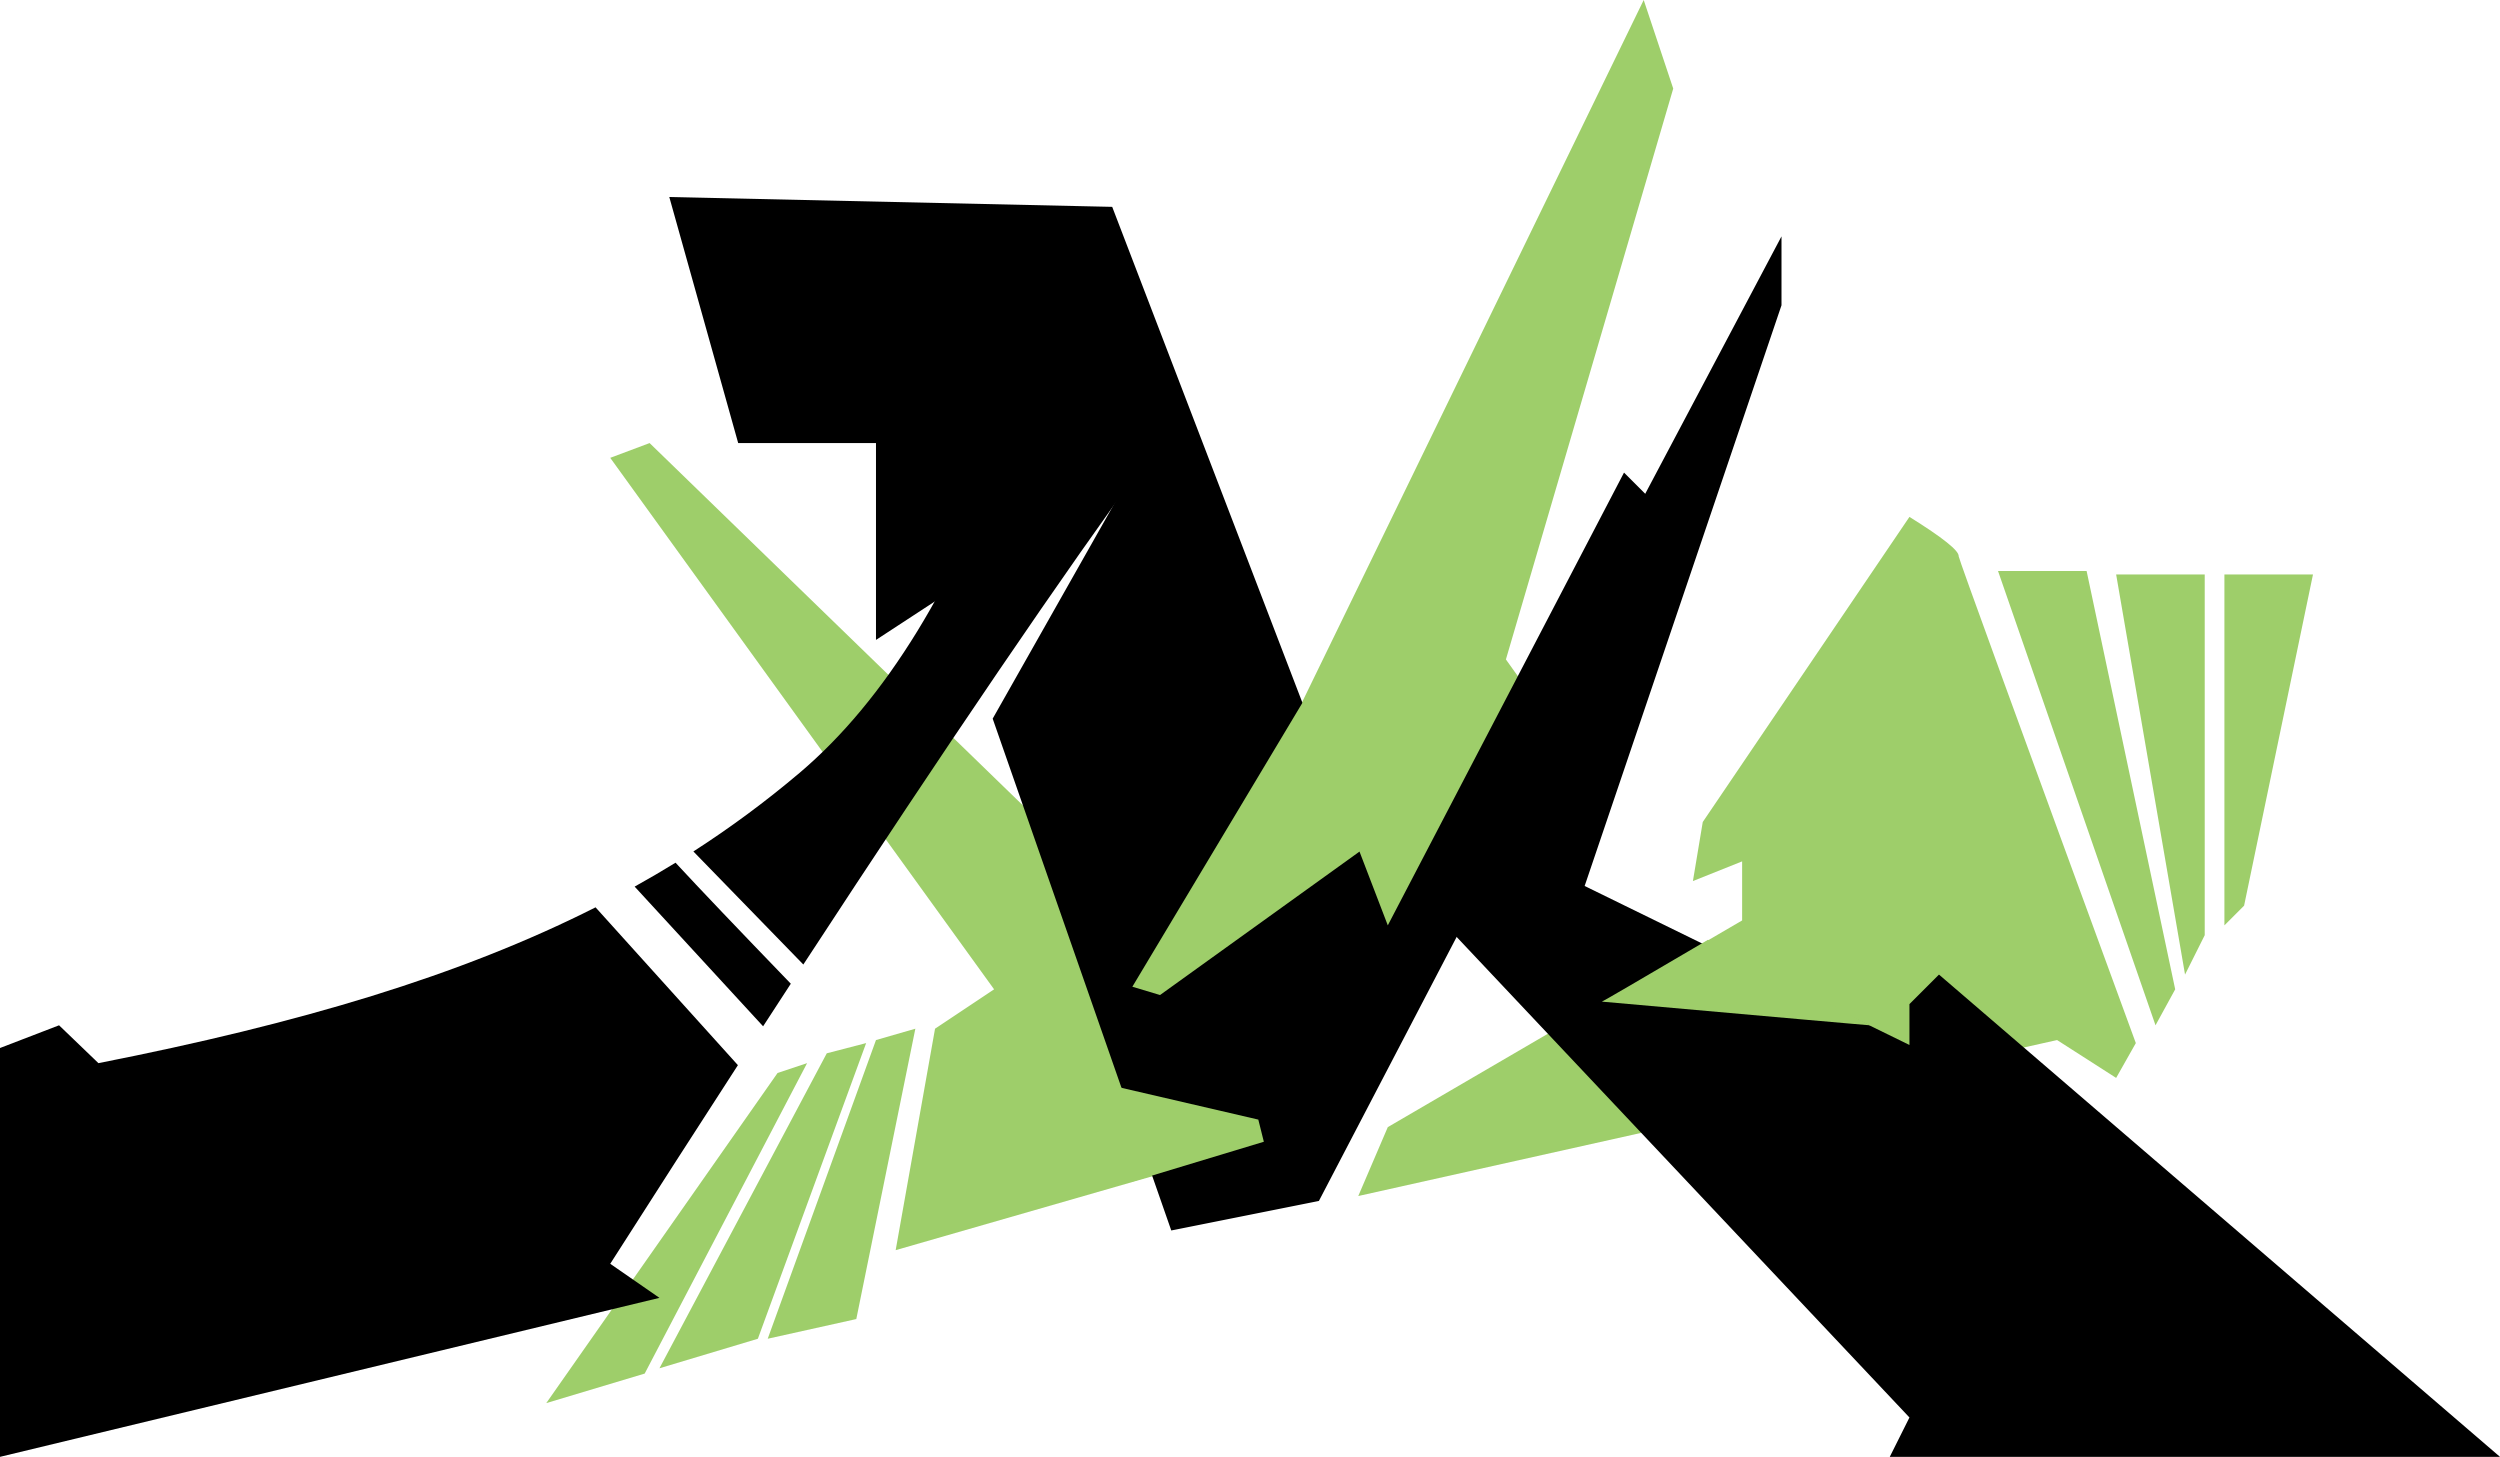
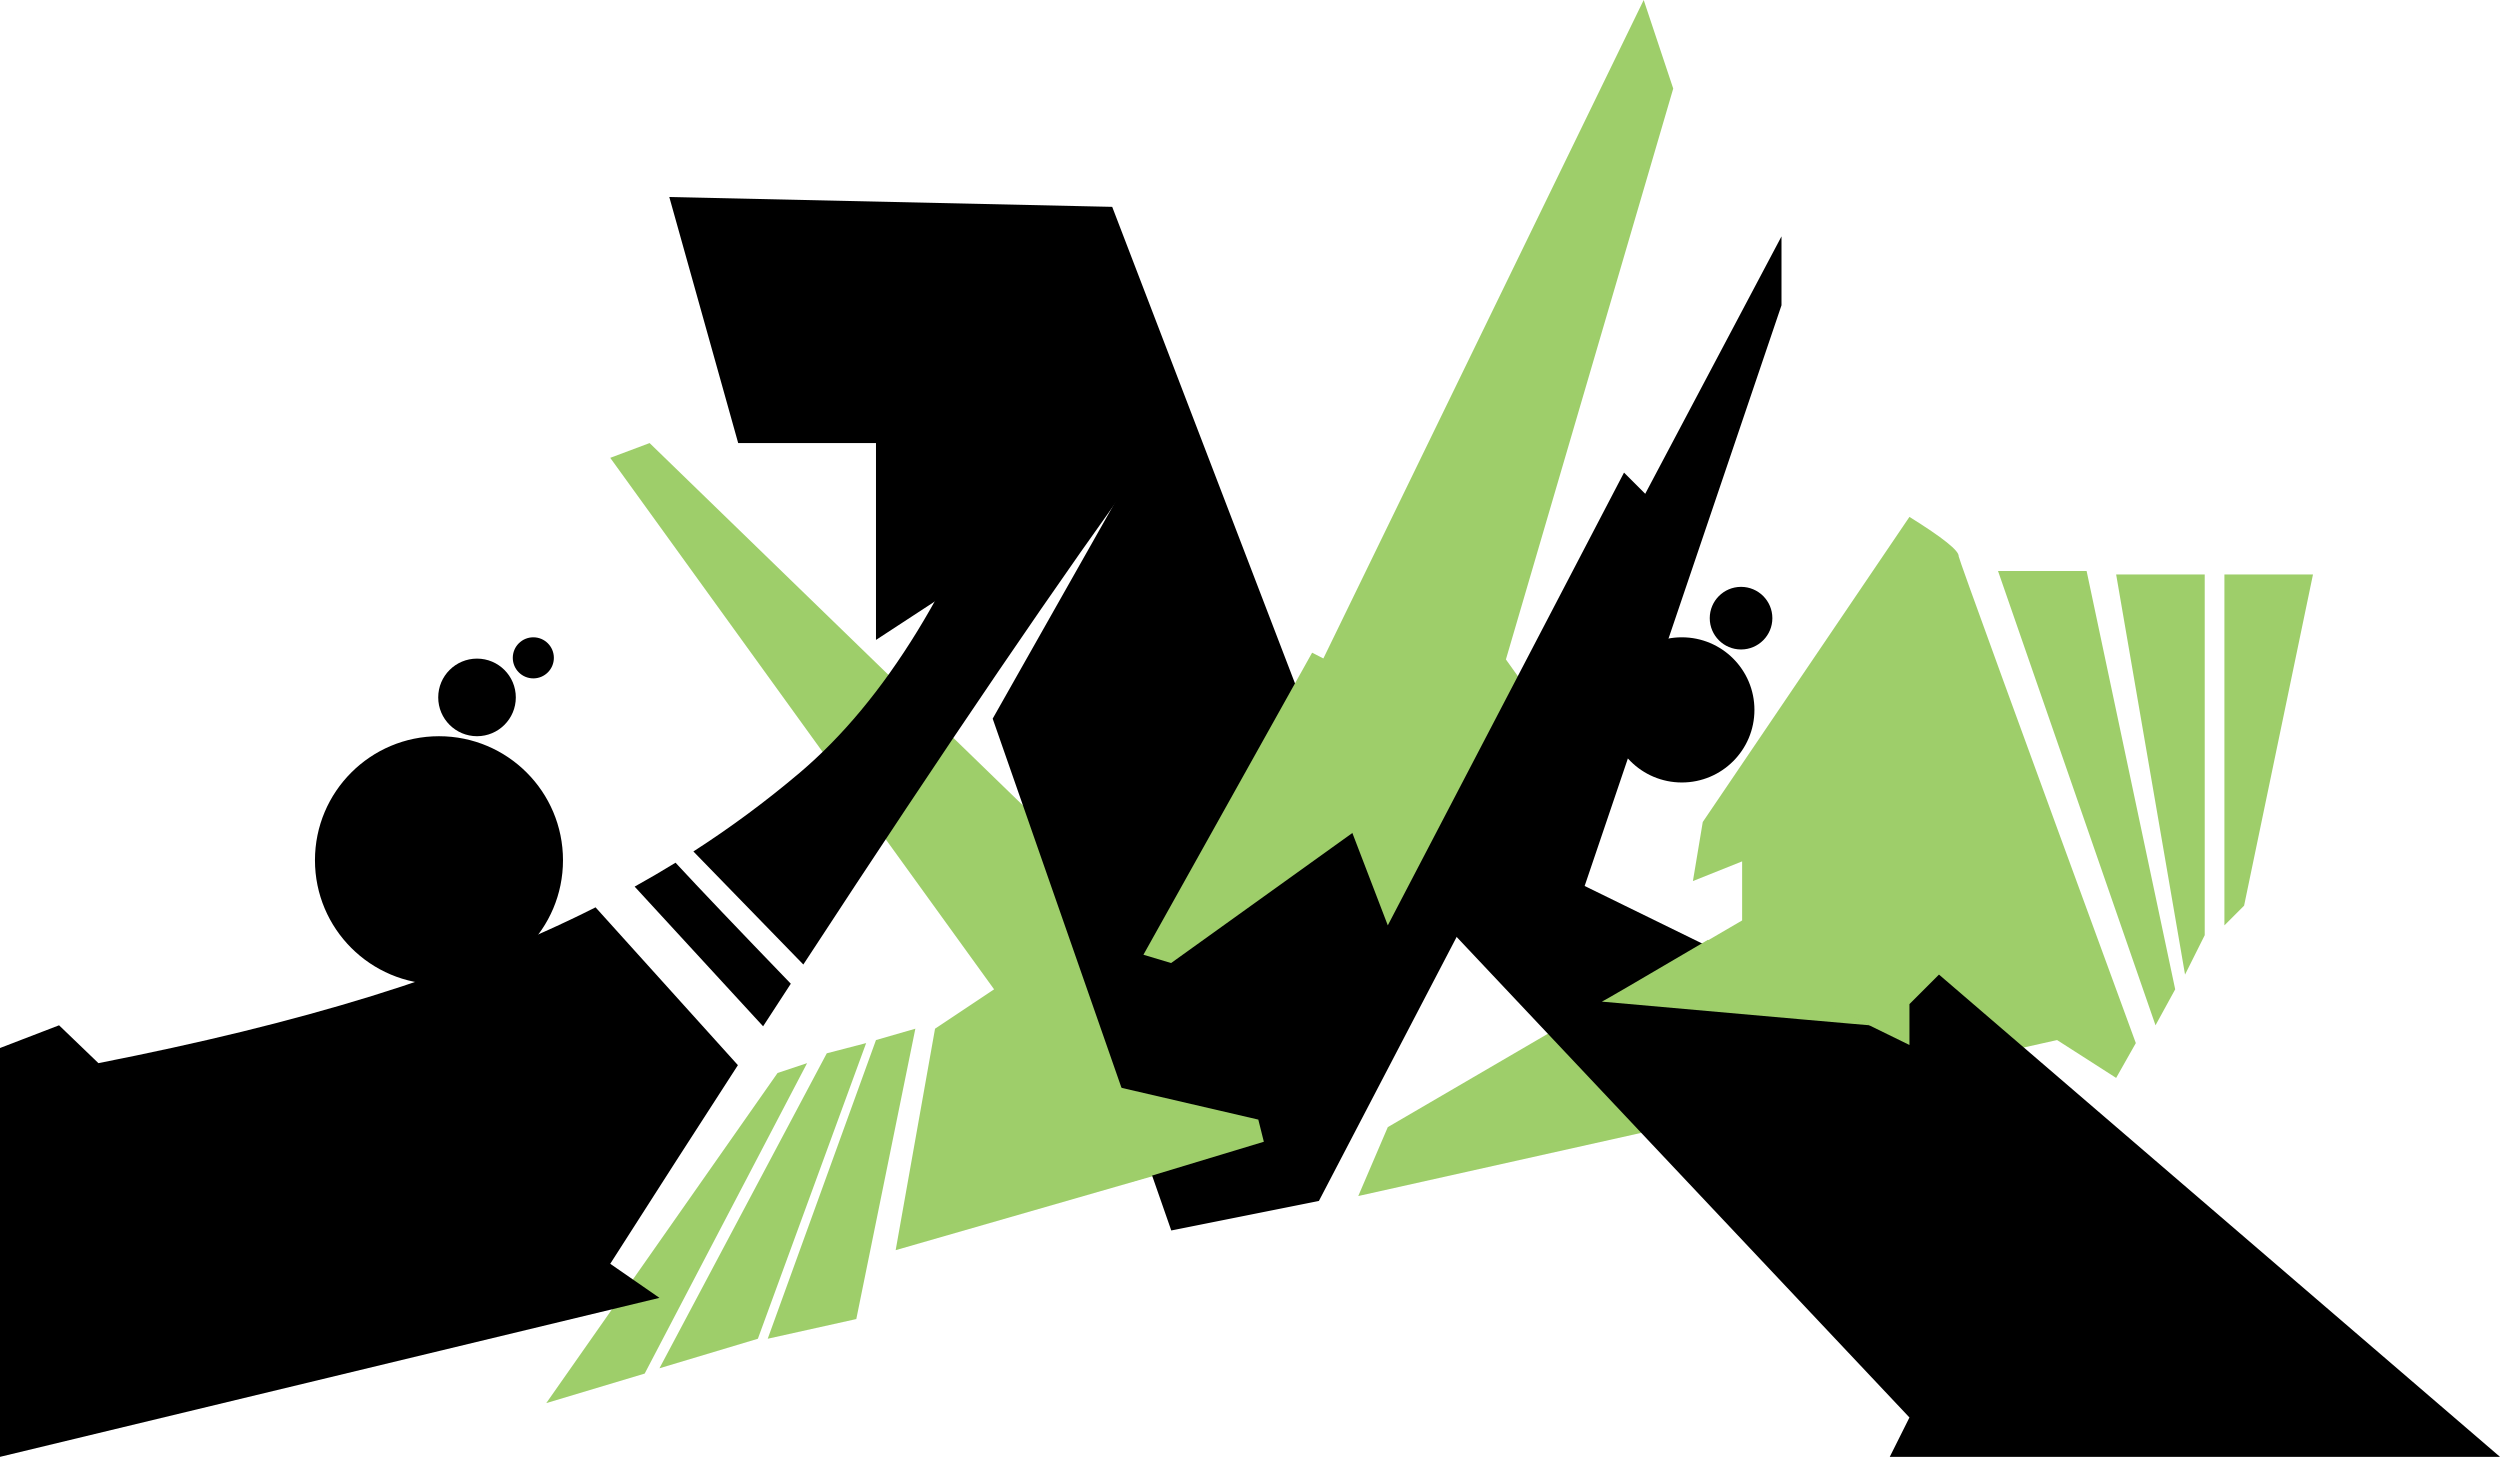
<svg xmlns="http://www.w3.org/2000/svg" style="isolation:isolate" viewBox="0 0 254 148.016" width="254pt" height="148.016pt">
  <defs>
-     <clipPath id="_clipPath_JcM89wohfapTjrbVj35GZftawaME41Rs">
+     <clipPath id="_clipPath_m9WVkVpttEkAA7SWYt5nqq9bBRhoCznw">
      <rect width="254" height="148.016" />
    </clipPath>
  </defs>
-   <g clip-path="url(#_clipPath_JcM89wohfapTjrbVj35GZftawaME41Rs)">
-     <clipPath id="_clipPath_D0SXKJZTPL0QRbMGrohKweAjJK9rDVQP">
-       <rect x="0" y="0" width="254" height="148.016" transform="matrix(1,0,0,1,0,0)" fill="rgb(255,255,255)" />
-     </clipPath>
-     <g clip-path="url(#_clipPath_D0SXKJZTPL0QRbMGrohKweAjJK9rDVQP)">
-       <g>
-         <path d=" M 82 108.016 L 65.5 139.555 L 55.5 142.555 L 79 109.016 L 82 108.016 L 82 108.016 Z " fill="rgb(158,206,106)" />
-         <path d=" M 117 94.516 L 66 45.016 L 62 46.516 L 101 100.516 L 95 104.516 L 91 127.016 L 124 117.516 L 117 94.516 L 117 94.516 Z " fill="rgb(158,206,106)" />
-         <path d=" M 141 114.516 L 177 93.516 L 177 87.516 L 172 89.516 L 173 83.516 L 194 52.516 Q 199.083 55.683 199 56.516 Q 198.973 56.79 217 105.978 L 215 109.516 L 209 105.67 L 138 121.516 L 141 114.516 L 141 114.516 Z " fill="rgb(158,206,106)" />
-         <path d=" M 181 24.016 L 145 92.016 L 194 144.016 L 192 148.016 L 254 148.016 L 197 99.016 L 194 102.016 L 194 106.17 L 161 90.016 L 181 31.016 L 181 24.016 L 181 24.016 Z " fill="rgb(0,0,0)" />
-         <path d=" M 142 98.497 Q 141.75 98.369 131 74 L 152.768 29.255 L 167 0 L 170 9 L 153 67 L 158 74 Q 142.375 102.622 142 98.497 Z " fill="rgb(158,206,106)" />
-         <path d=" M 165 48.016 L 141 94.016 L 113 21.016 L 68 20.016 L 75 45.016 L 89 45.016 L 89 65.016 L 115 48.016 L 100.856 73.016 L 119 125.016 L 134 122.016 L 170 53.016 L 165 48.016 L 165 48.016 Z " fill="rgb(0,0,0)" />
-         <path d=" M 93 104.516 L 87 134.016 L 78 136.016 L 89 105.67 L 93 104.516 L 93 104.516 Z " fill="rgb(158,206,106)" />
-         <path d=" M 88 105.978 L 77 136.016 L 67 139.016 L 84 107.016 L 88 105.978 L 88 105.978 Z " fill="rgb(158,206,106)" />
-         <path d=" M 203 58.016 L 219 104.17 L 221 100.516 L 212 58.016 L 203 58.016 L 203 58.016 Z " fill="rgb(158,206,106)" />
-         <path d=" M 215 58.363 L 222 99.016 L 224 95.016 L 224 58.363 L 215 58.363 L 215 58.363 Z " fill="rgb(158,206,106)" />
-         <path d=" M 226 58.363 L 226 94.016 L 228 92.016 L 235 58.363 L 226 58.363 L 226 58.363 Z " fill="rgb(158,206,106)" />
-         <path d=" M 173.531 95.484 Q 162.844 101.766 162.75 101.766 Q 190.125 104.204 190 104.17 L 173.531 95.484 Z " fill="rgb(158,206,106)" />
-         <path d=" M 132.484 71.141 L 115.047 100.251 L 117.859 101.095 L 138.391 86.329 L 132.484 71.141 L 132.484 71.141 Z " fill="rgb(158,206,106)" />
-         <path d=" M 115.031 120.047 L 128.406 116.001 L 127.844 113.751 L 112.359 110.156 L 115.031 120.047 Z " fill="rgb(158,206,106)" />
-         <path d=" M 64.48 90.08 C 65.891 89.295 67.275 88.486 68.634 87.65 L 68.634 87.65 Q 72.239 91.547 80.346 99.945 Q 78.955 102.079 77.531 104.272 L 64.48 90.08 L 64.48 90.08 Z " fill="rgb(0,0,0)" />
-         <path d=" M 60.508 92.185 C 46.756 99.136 30.446 103.989 10 108.016 L 6 104.17 L 0 106.478 L 0 148.016 L 67 131.863 L 62 128.401 Q 68.787 117.77 74.971 108.22 L 60.508 92.185 L 60.508 92.185 Z " fill="rgb(0,0,0)" />
-         <path d=" M 70.448 86.508 C 74.219 84.08 77.795 81.435 81.219 78.537 Q 94.29 67.476 103 43.016 L 117 46.016 Q 103.562 64.406 81.619 97.995 L 70.448 86.508 L 70.448 86.508 L 70.448 86.508 Z " fill="rgb(0,0,0)" />
-       </g>
-     </g>
+   <g clip-path="url(#_clipPath_m9WVkVpttEkAA7SWYt5nqq9bBRhoCznw)">
+     <path d=" M 64.48 90.08 C 65.891 89.295 67.275 88.486 68.634 87.65 L 68.634 87.65 Q 72.239 91.547 80.346 99.945 Q 78.955 102.079 77.531 104.272 L 64.48 90.08 L 64.48 90.08 Z " fill="rgb(0,0,0)" />
+     <path d=" M 82 108.016 L 65.5 139.555 L 55.5 142.555 L 79 109.016 L 82 108.016 L 82 108.016 Z " fill="rgb(158,206,106)" />
+     <path d=" M 117 94.516 L 66 45.016 L 62 46.516 L 101 100.516 L 95 104.516 L 91 127.016 L 124 117.516 L 117 94.516 L 117 94.516 Z " fill="rgb(158,206,106)" />
+     <path d=" M 141 114.516 L 177 93.516 L 177 87.516 L 172 89.516 L 173 83.516 L 194 52.516 Q 199.083 55.683 199 56.516 Q 198.973 56.79 217 105.978 L 215 109.516 L 209 105.67 L 138 121.516 L 141 114.516 L 141 114.516 Z " fill="rgb(158,206,106)" />
+     <path d=" M 181 24.016 L 145 92.016 L 194 144.016 L 192 148.016 L 254 148.016 L 197 99.016 L 194 102.016 L 194 106.17 L 161 90.016 L 181 31.016 L 181 24.016 L 181 24.016 Z " fill="rgb(0,0,0)" />
+     <path d=" M 142 98.497 Q 141.75 98.369 131 74 L 152.768 29.255 L 167 0 L 170 9 L 153 67 L 158 74 Q 142.375 102.622 142 98.497 Z " fill="rgb(158,206,106)" />
+     <path d=" M 165 48.016 L 141 94.016 L 113 21.016 L 68 20.016 L 75 45.016 L 89 45.016 L 89 65.016 L 115 48.016 L 100.856 73.016 L 119 125.016 L 134 122.016 L 170 53.016 L 165 48.016 L 165 48.016 Z " fill="rgb(0,0,0)" />
+     <path d=" M 93 104.516 L 87 134.016 L 78 136.016 L 89 105.67 L 93 104.516 L 93 104.516 Z " fill="rgb(158,206,106)" />
+     <path d=" M 88 105.978 L 77 136.016 L 67 139.016 L 84 107.016 L 88 105.978 L 88 105.978 Z " fill="rgb(158,206,106)" />
+     <path d=" M 203 58.016 L 219 104.17 L 221 100.516 L 212 58.016 L 203 58.016 L 203 58.016 Z " fill="rgb(158,206,106)" />
+     <path d=" M 215 58.363 L 222 99.016 L 224 95.016 L 224 58.363 L 215 58.363 L 215 58.363 Z " fill="rgb(158,206,106)" />
+     <path d=" M 226 58.363 L 226 94.016 L 228 92.016 L 235 58.363 L 226 58.363 L 226 58.363 Z " fill="rgb(158,206,106)" />
+     <path d=" M 173.531 95.484 Q 162.844 101.766 162.75 101.766 Q 190.125 104.204 190 104.17 L 173.531 95.484 Z " fill="rgb(158,206,106)" />
+     <path d=" M 133.312 66.313 L 116.172 97.001 L 118.984 97.845 L 150.562 75.188 L 133.312 66.313 Z " fill="rgb(158,206,106)" />
+     <path d=" M 115.031 120.047 L 128.406 116.001 L 127.844 113.751 L 112.359 110.156 L 115.031 120.047 Z " fill="rgb(158,206,106)" />
+     <path d=" M 60.508 92.185 C 46.756 99.136 30.446 103.989 10 108.016 L 6 104.17 L 0 106.478 L 0 148.016 L 67 131.863 L 62 128.401 Q 68.787 117.77 74.971 108.22 L 60.508 92.185 L 60.508 92.185 Z " fill="rgb(0,0,0)" />
+     <path d=" M 70.448 86.508 C 74.219 84.08 77.795 81.435 81.219 78.537 Q 94.29 67.476 103 43.016 L 117 46.016 Q 103.562 64.406 81.619 97.995 L 70.448 86.508 L 70.448 86.508 L 70.448 86.508 Z " fill="rgb(0,0,0)" />
+     <circle vector-effect="non-scaling-stroke" cx="44.6" cy="87.4" r="12.6" fill="rgb(0,0,0)" />
+     <circle vector-effect="non-scaling-stroke" cx="170.875" cy="72.125" r="7.375" fill="rgb(0,0,0)" />
+     <circle vector-effect="non-scaling-stroke" cx="48.465" cy="70.857" r="3.942" fill="rgb(0,0,0)" />
+     <circle vector-effect="non-scaling-stroke" cx="176.891" cy="62.806" r="3.181" fill="rgb(0,0,0)" />
+     <circle vector-effect="non-scaling-stroke" cx="54.186" cy="66.837" r="2.087" fill="rgb(0,0,0)" />
  </g>
</svg>
